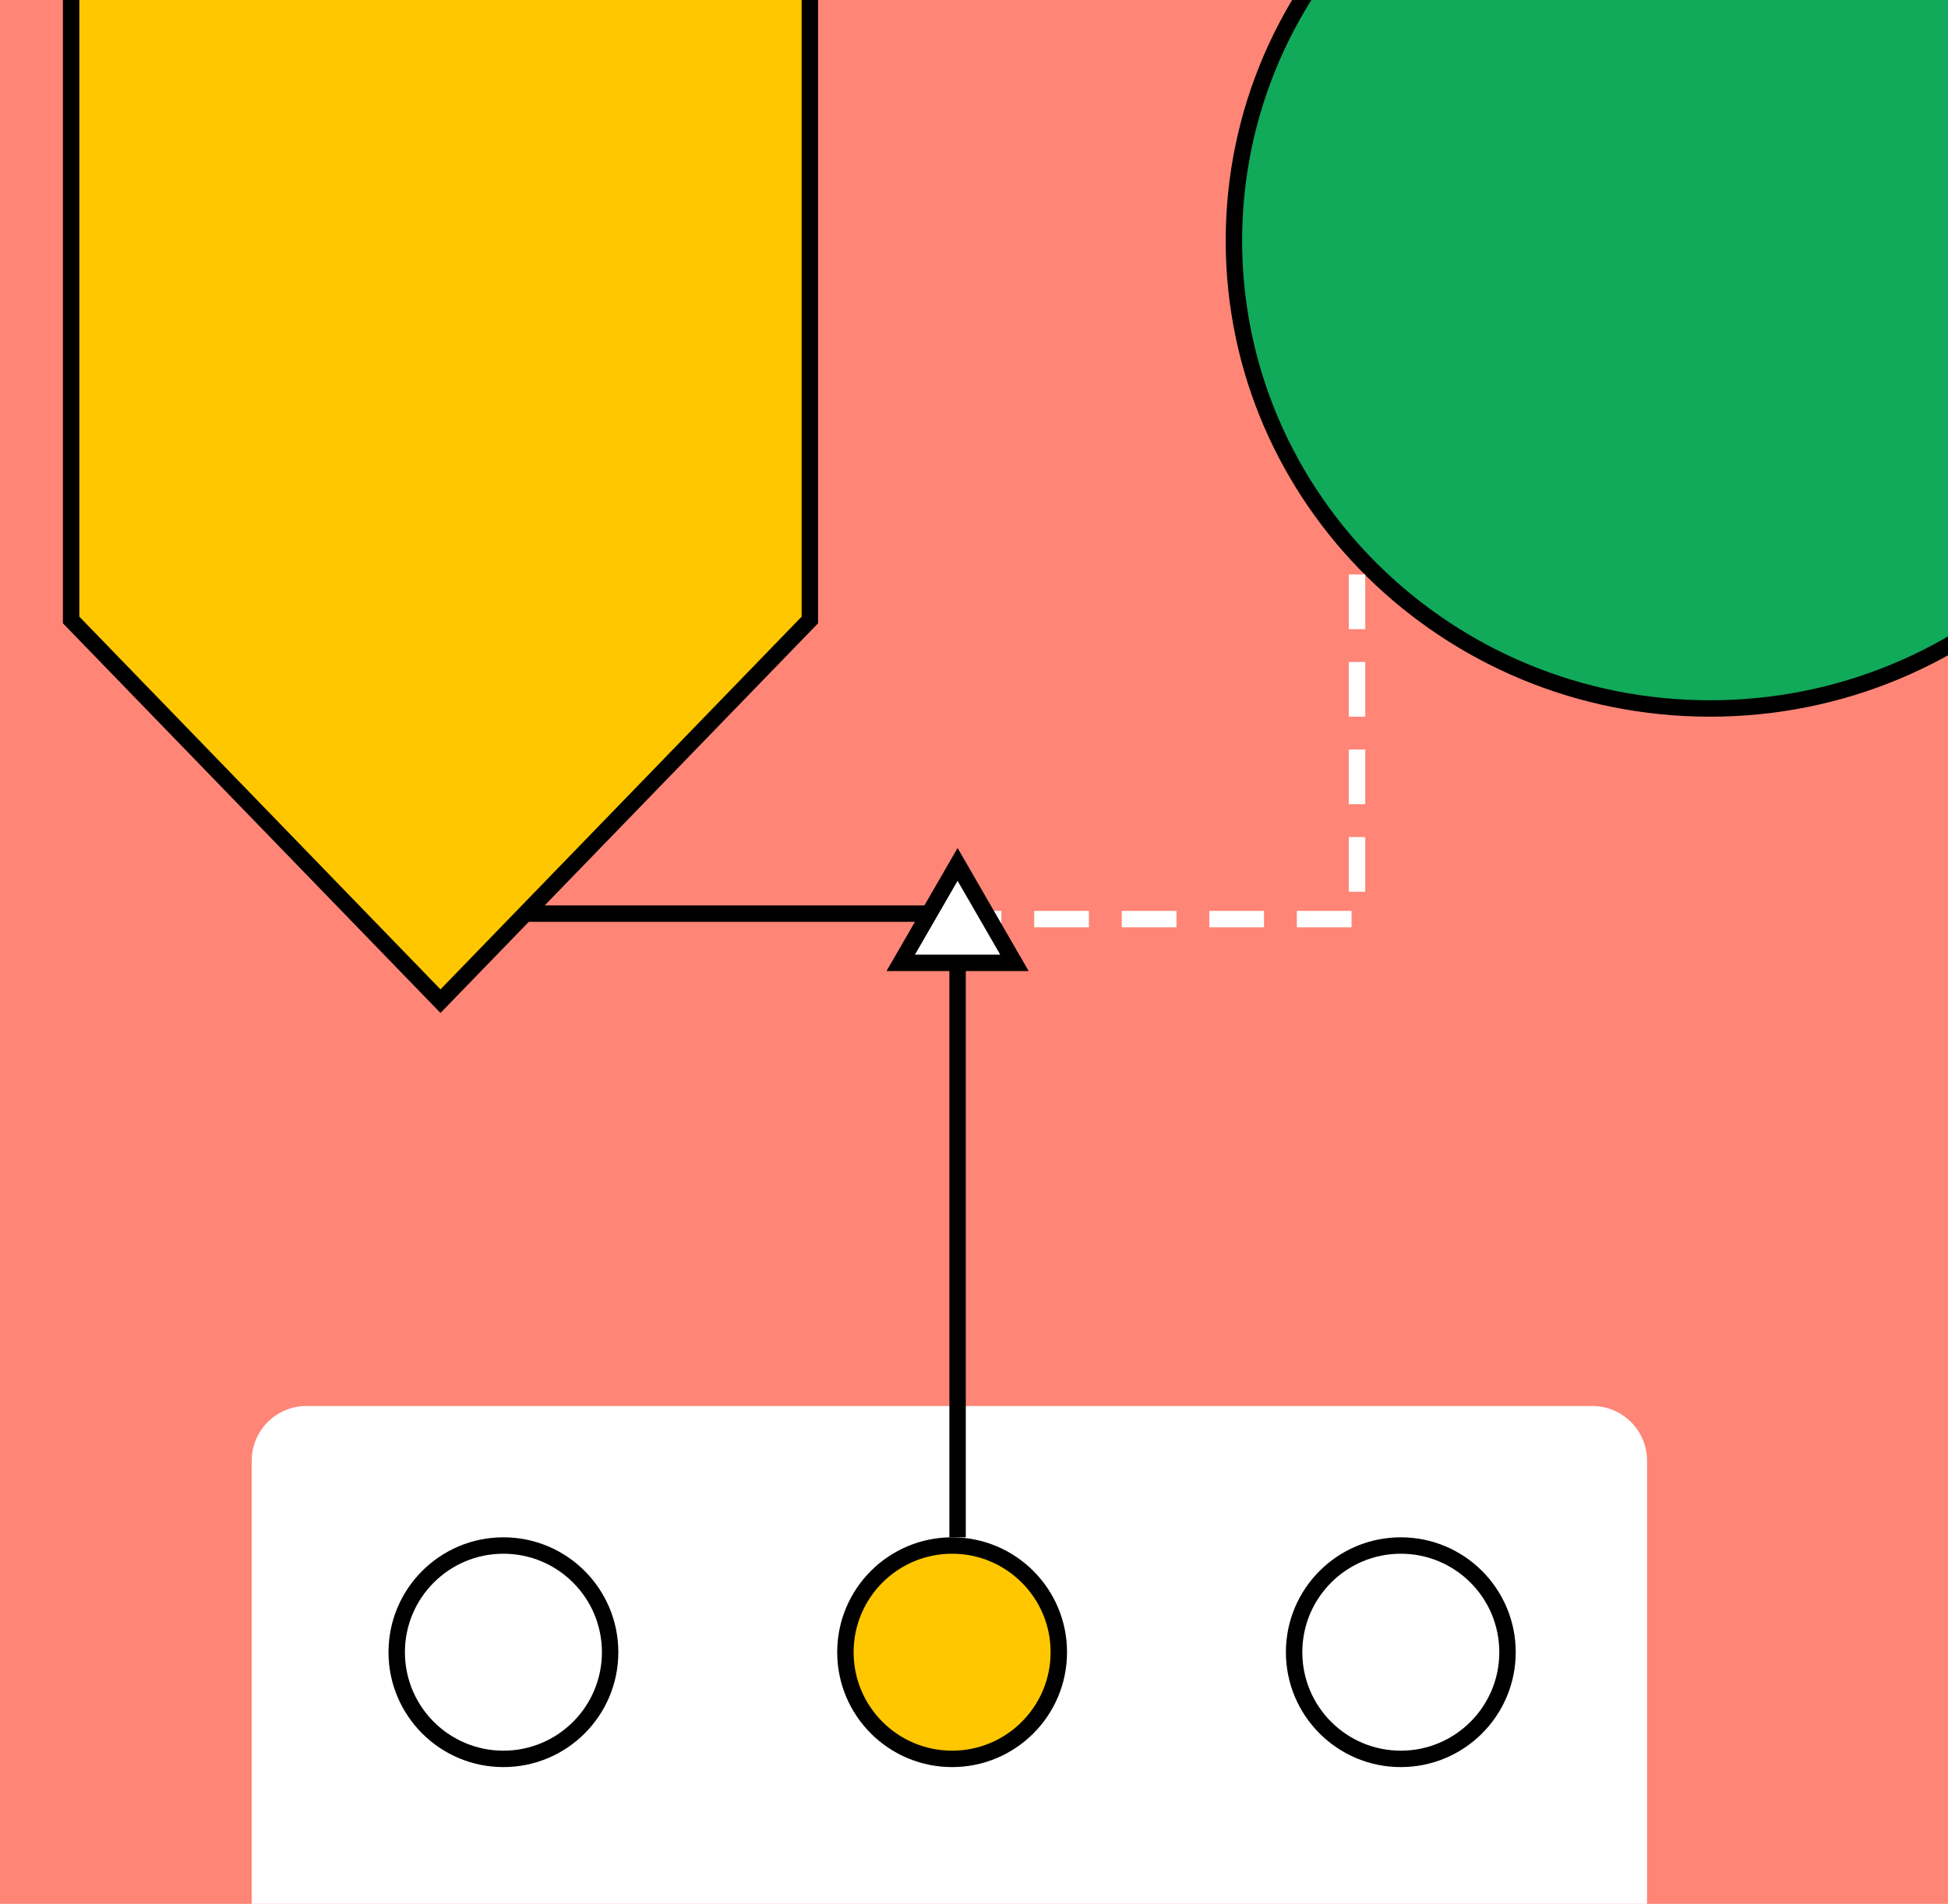
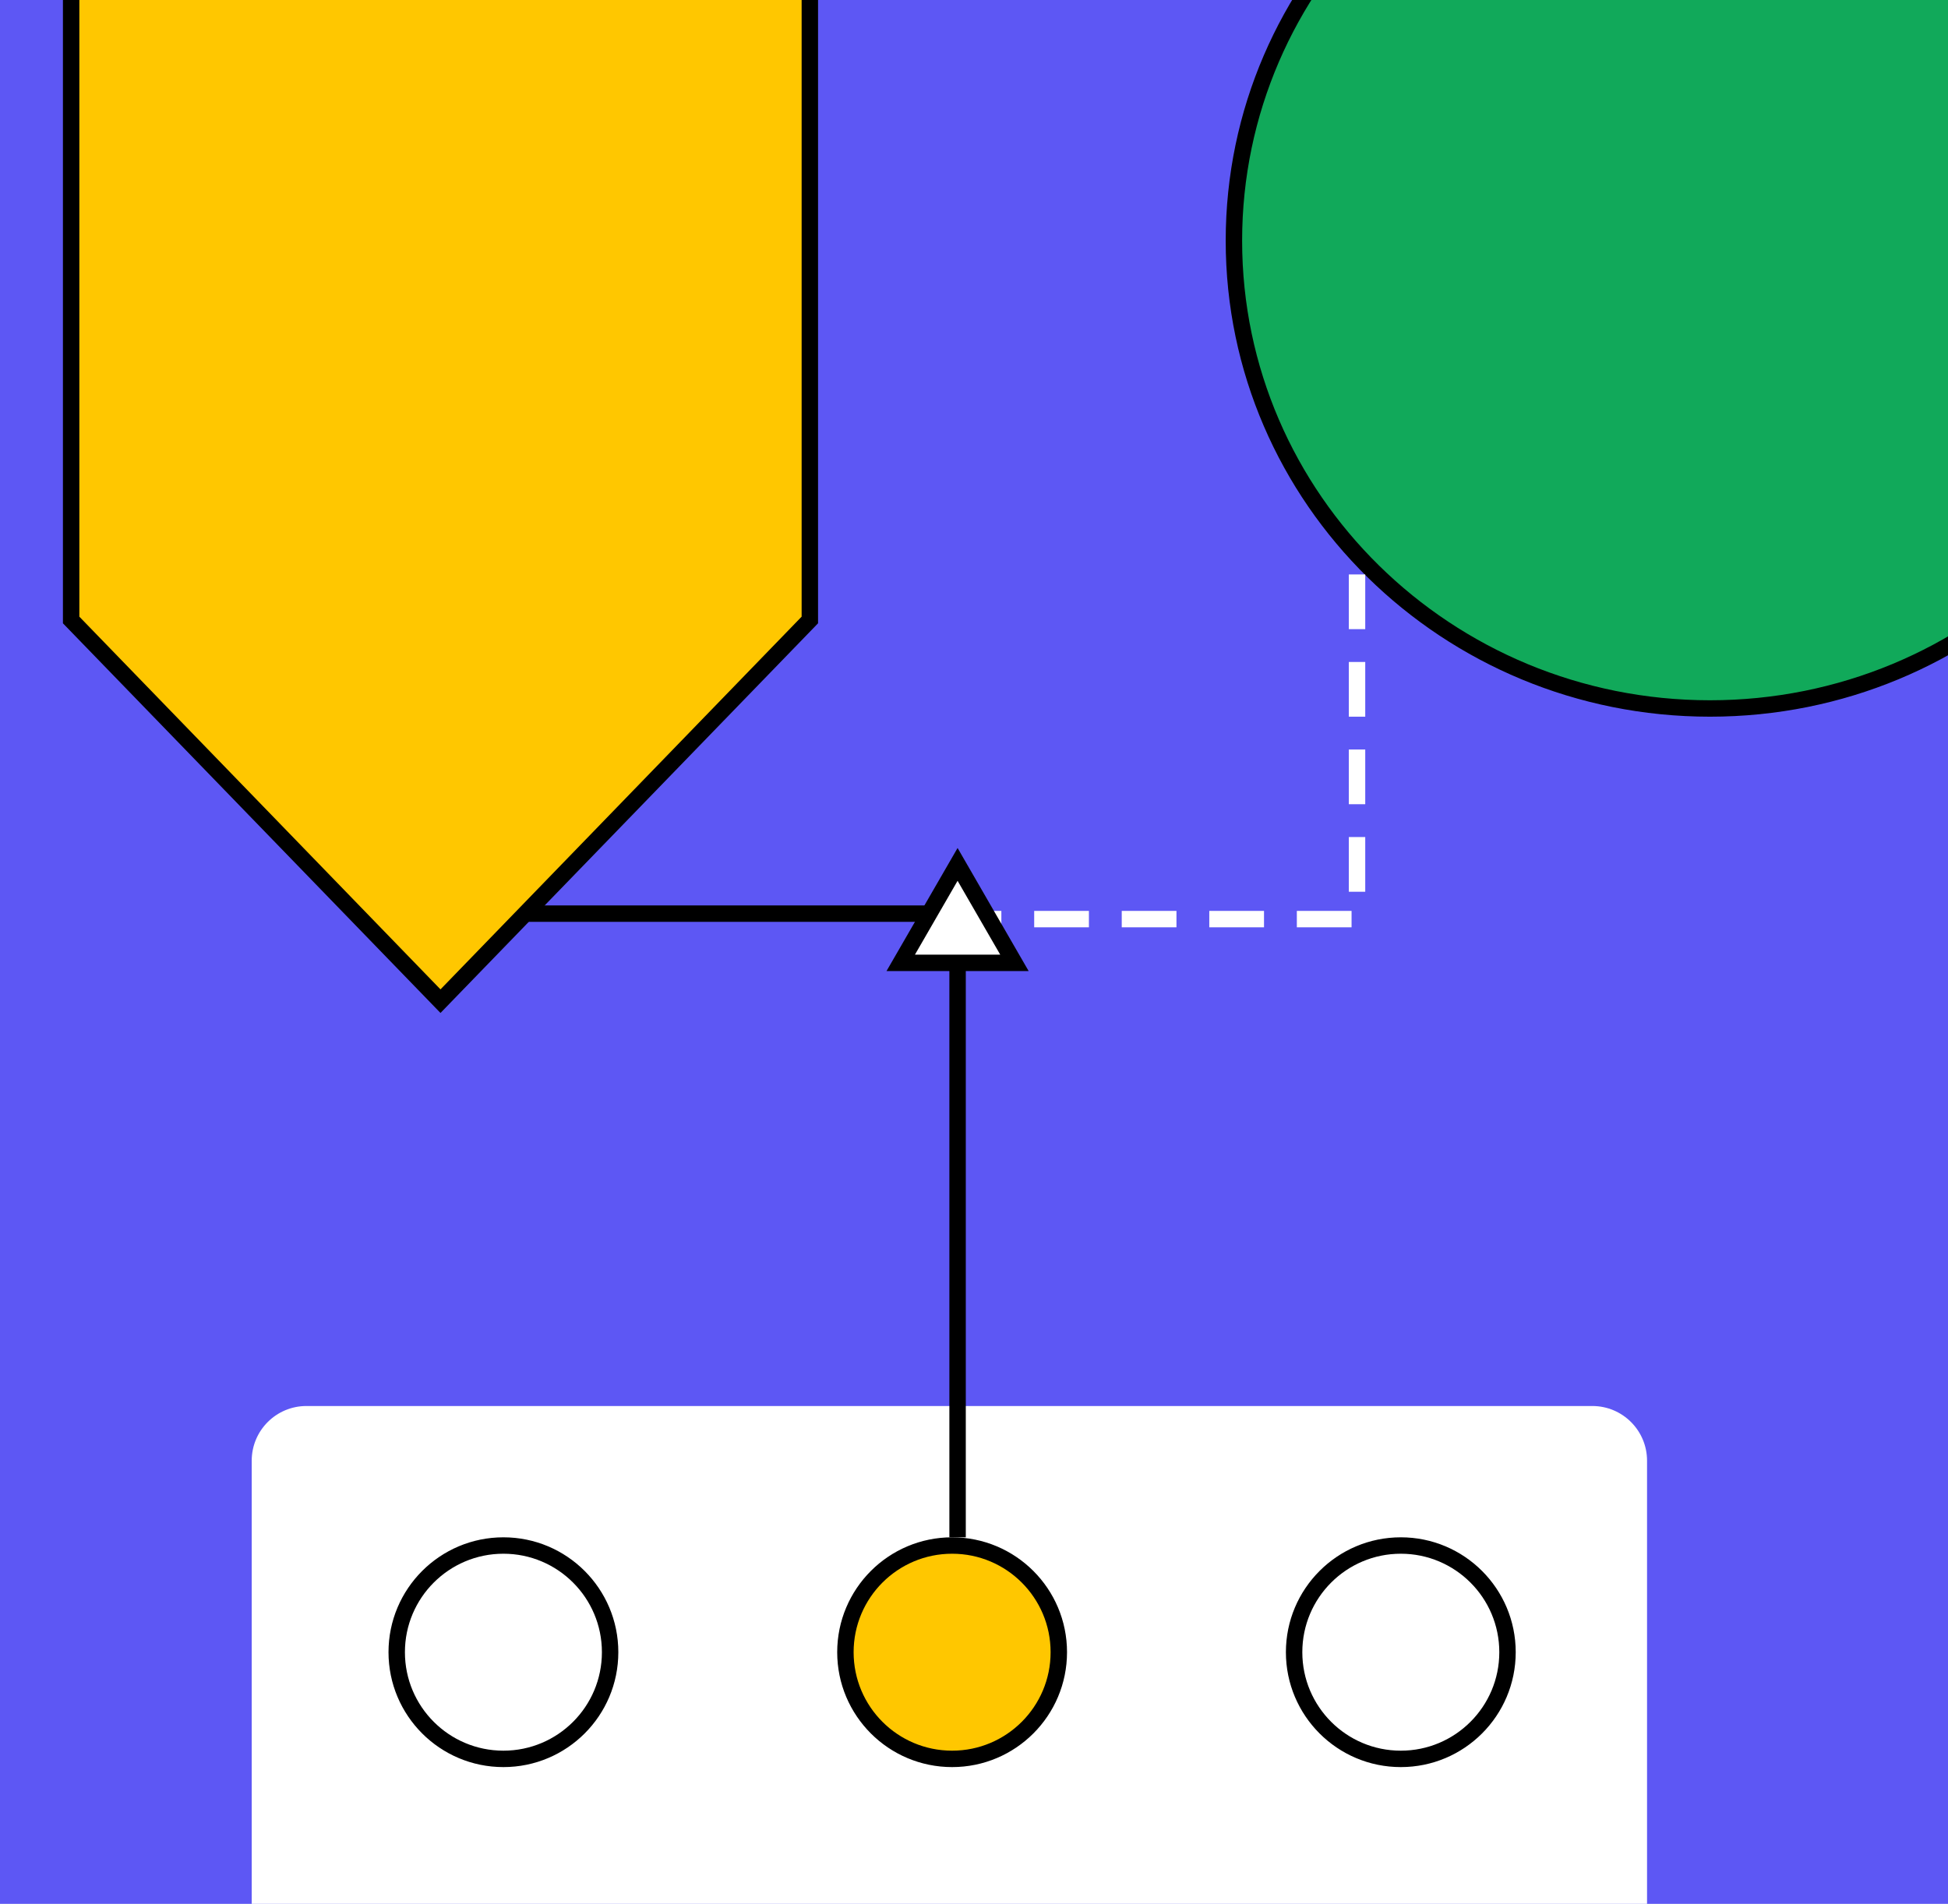
<svg xmlns="http://www.w3.org/2000/svg" width="356" height="348" viewBox="0 0 356 348" fill="none">
  <g clip-path="url(#clip0)">
-     <rect width="356" height="348" fill="#FF8577" />
+     <rect width="356" height="348" fill="#5D57F4" />
    <path d="M46 267C46 261.477 50.477 257 56 257H291C296.523 257 301 261.477 301 267V502C301 507.523 296.523 512 291 512H56C50.477 512 46 507.523 46 502V267Z" fill="white" />
    <path d="M399.5 44C399.5 91.196 360.573 129.5 312.5 129.5C264.427 129.5 225.5 91.196 225.5 44C225.5 -3.196 264.427 -41.5 312.5 -41.5C360.573 -41.5 399.5 -3.196 399.5 44Z" fill="#11A95A" stroke="black" stroke-width="3" />
    <circle cx="174" cy="302" r="19.5" fill="#FFC700" stroke="black" stroke-width="3" />
    <path d="M175 281V205.702L175 167H96.5" stroke="black" stroke-width="3" />
    <path d="M248 105L248 168L175 168" stroke="white" stroke-width="3" stroke-dasharray="10 6" />
    <circle cx="92" cy="302" r="19.5" fill="white" stroke="black" stroke-width="3" />
    <circle cx="256" cy="302" r="19.5" fill="white" stroke="black" stroke-width="3" />
    <path d="M148 -37L148 113.324L80.5 183L13 113.324L13 -37L148 -37Z" fill="#FFC700" stroke="black" stroke-width="3" />
    <path d="M164.608 176L175 158L185.392 176H164.608Z" fill="white" stroke="black" stroke-width="3" />
  </g>
  <defs>
    <clipPath id="clip0">
      <rect width="356" height="348" fill="white" />
    </clipPath>
  </defs>
</svg>
